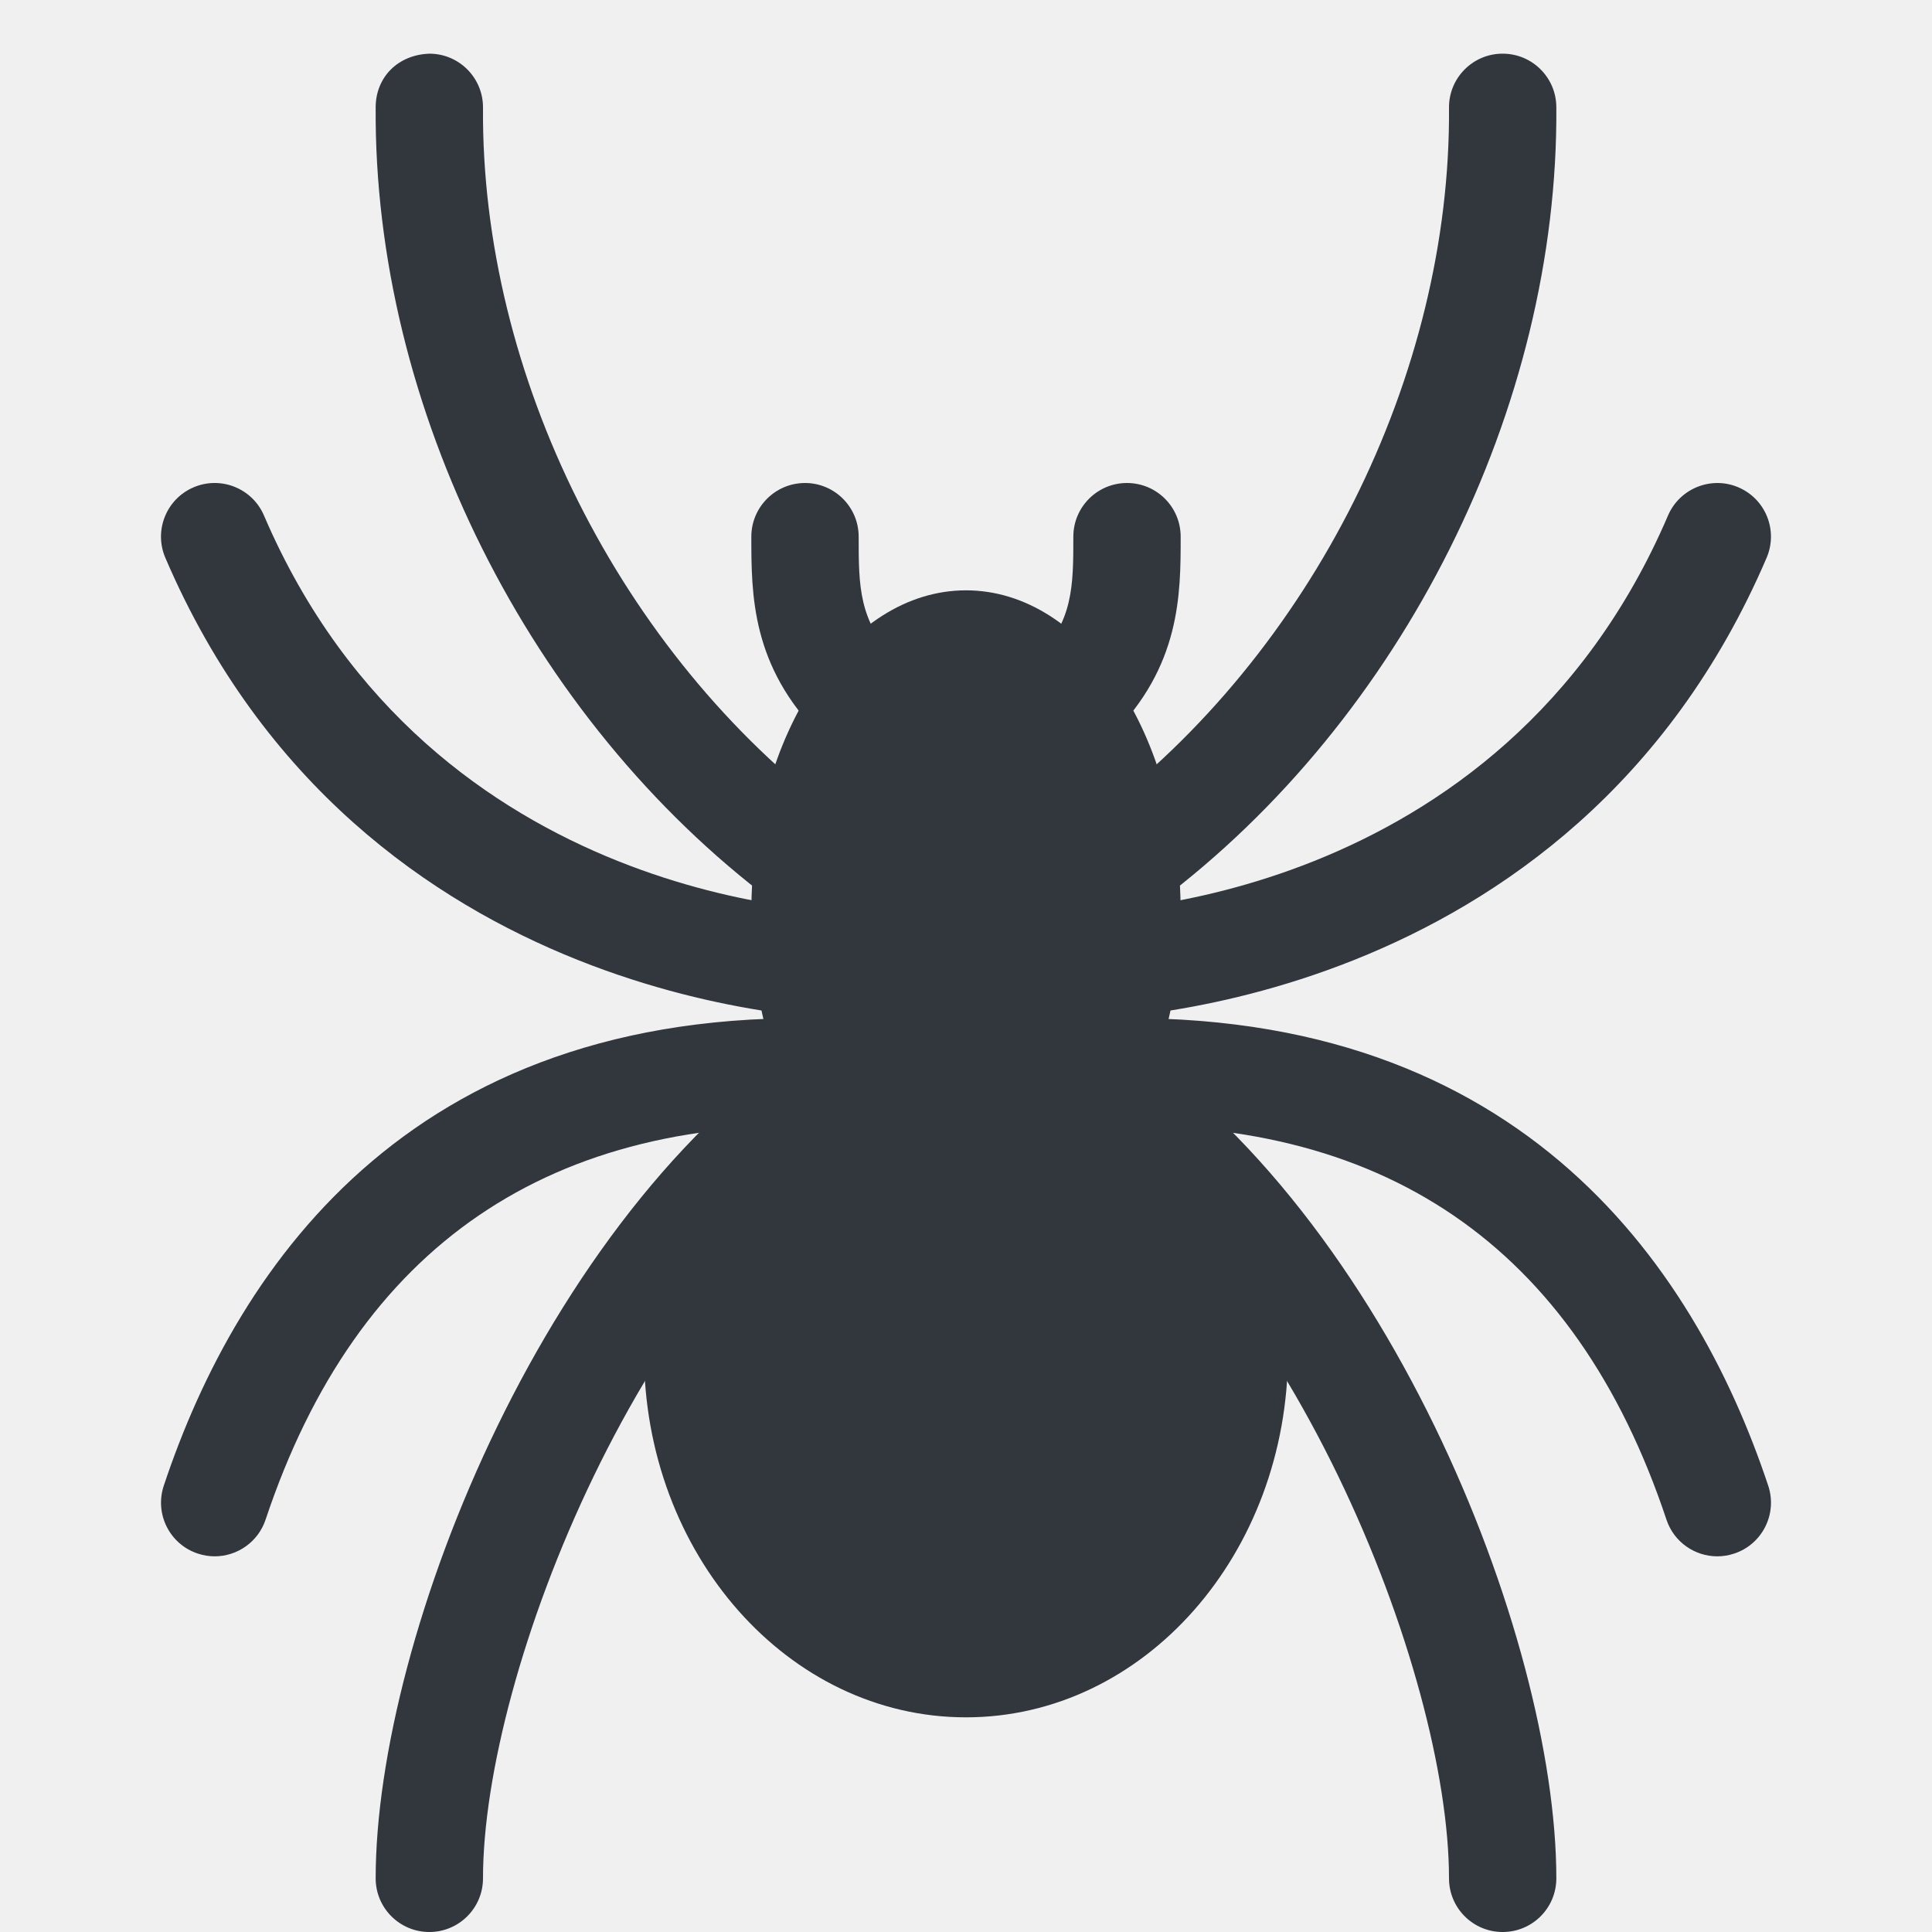
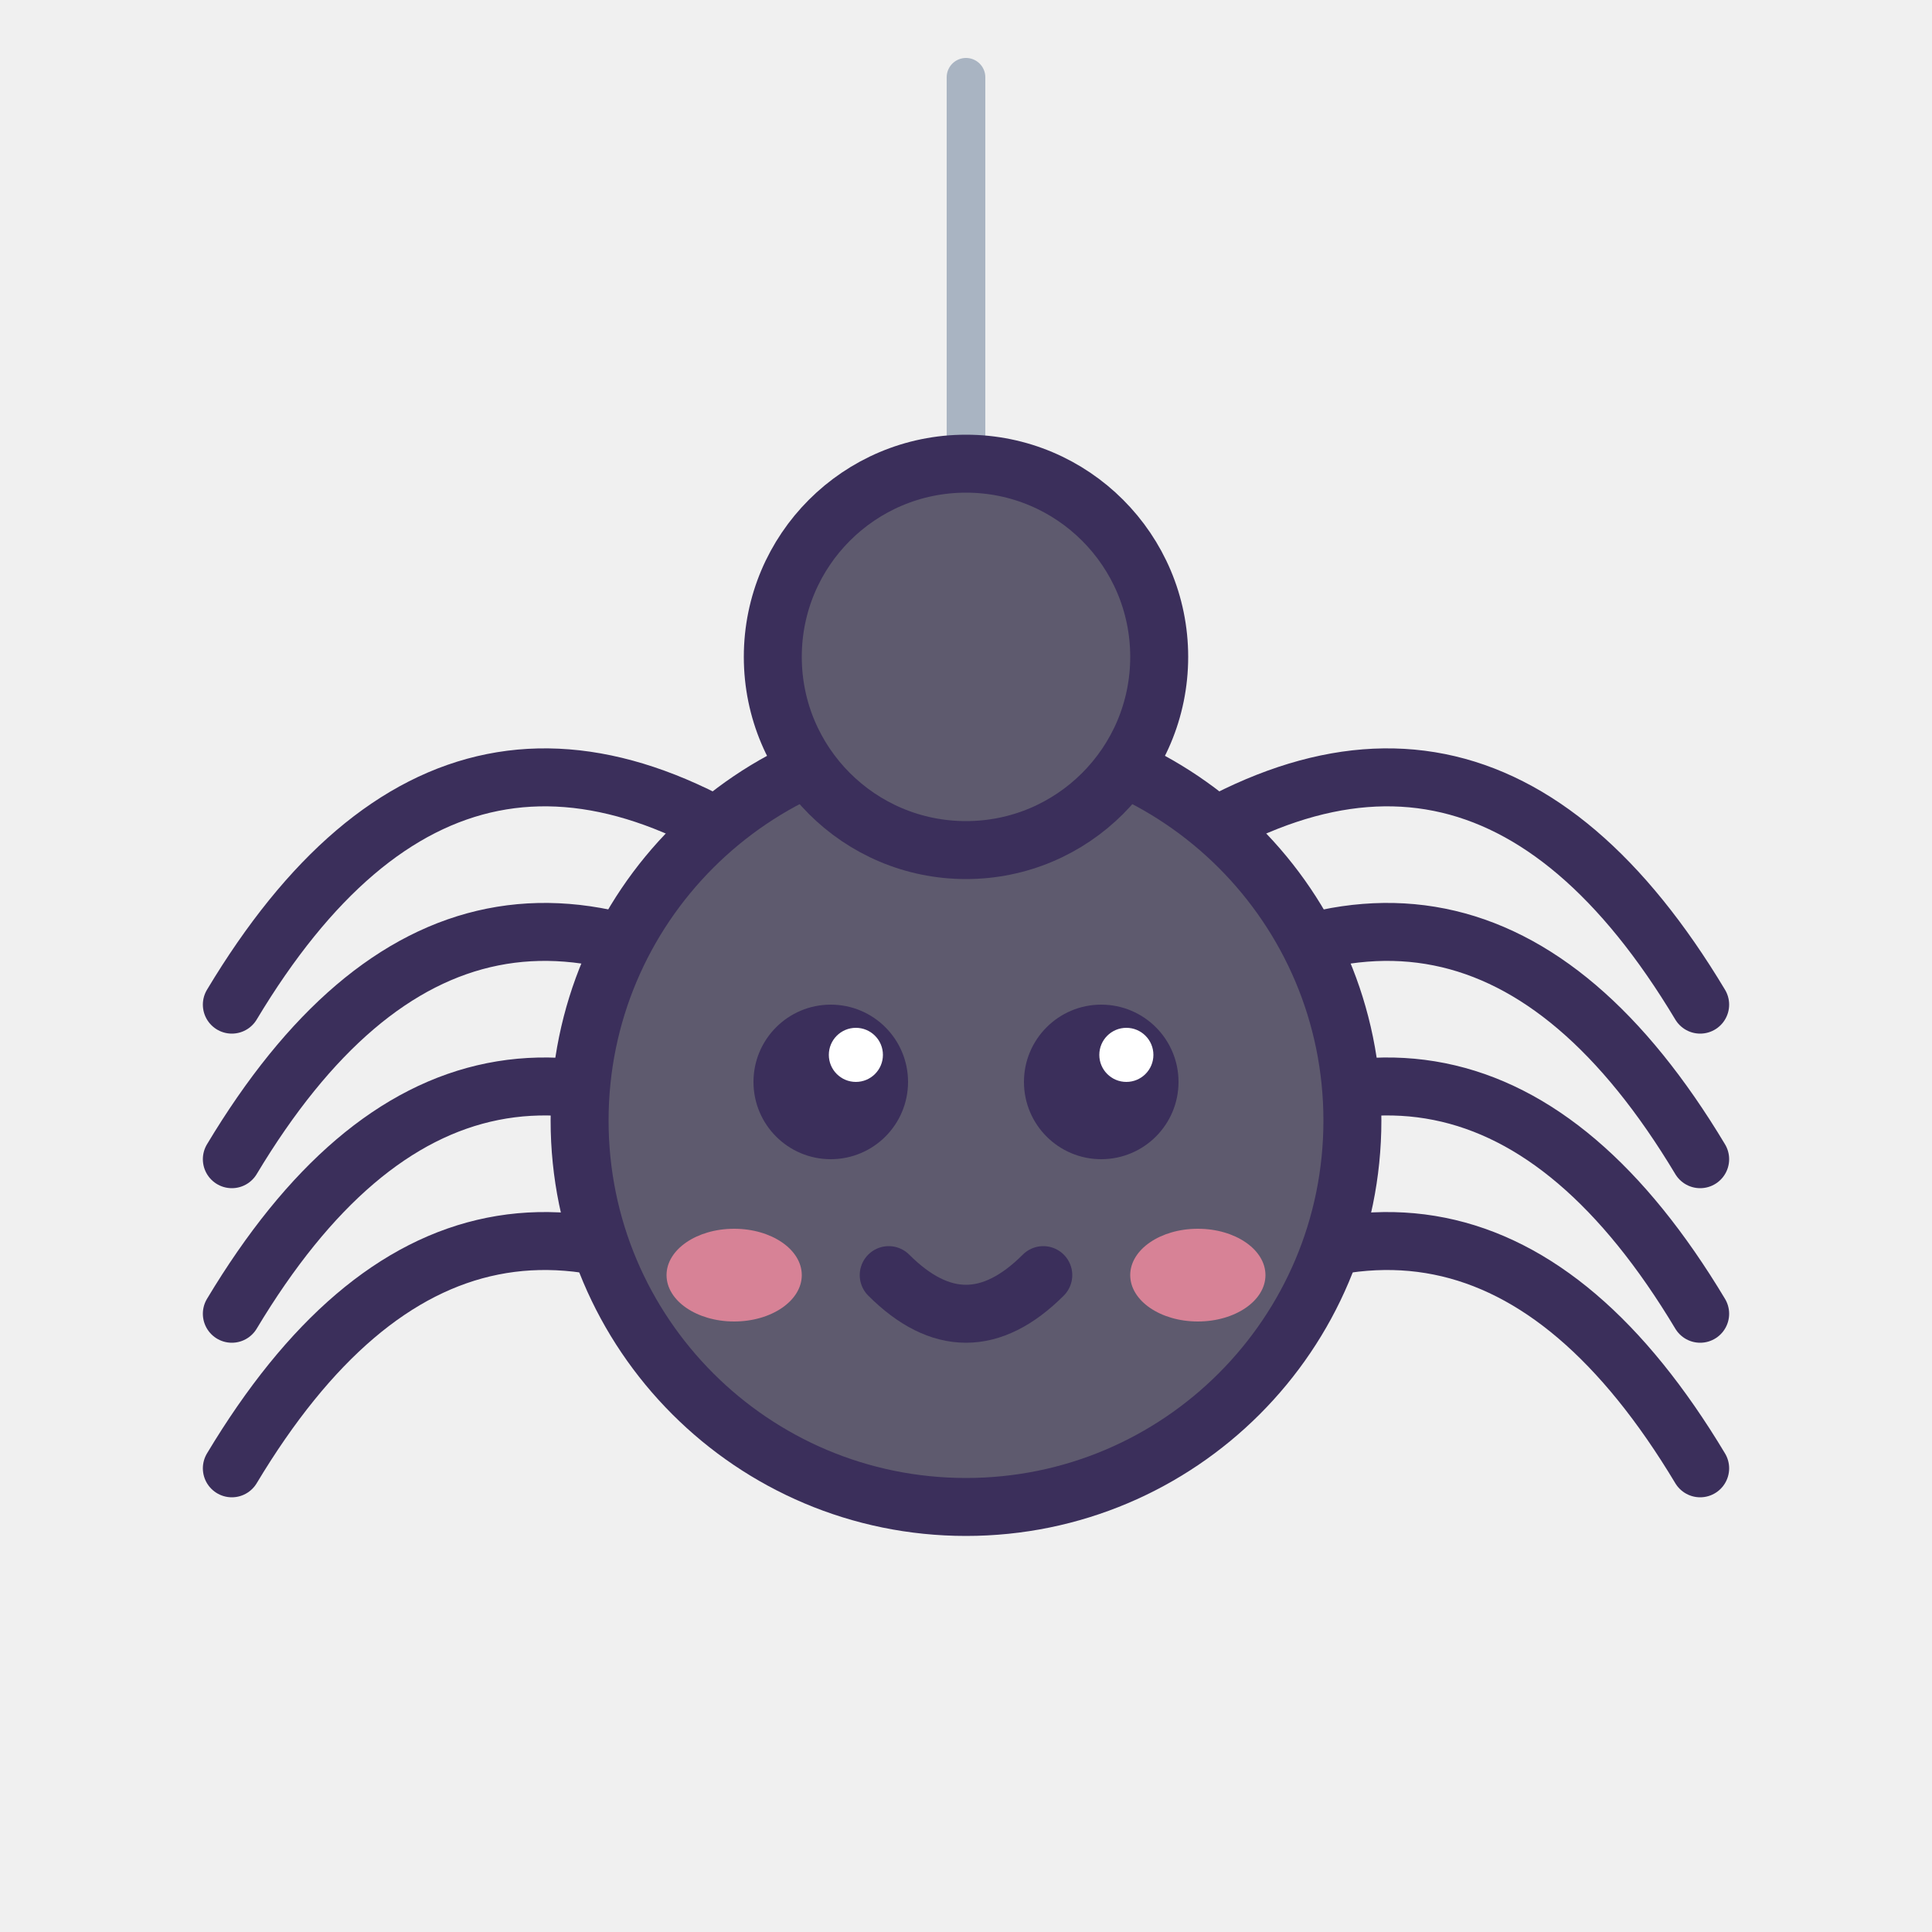
- <svg xmlns="http://www.w3.org/2000/svg" viewBox="0 0 36 36" preserveAspectRatio="xMidYMid meet">
-   <path fill="#31373D" d="M14.999 17c-.208 0-.419-.065-.599-.2C9.863 13.397 6.959 7.585 7 1.993c.004-.553.412-.975 1.007-.993.553.004.997.455.993 1.007-.037 4.98 2.554 10.159 6.6 13.193.442.331.531.958.2 1.4-.196.262-.497.4-.801.4z" />
-   <path fill="#31373D" d="M16 19c-.377 0-9.273-.098-12.919-8.606-.218-.508.018-1.096.525-1.313.508-.218 1.096.018 1.313.525C8.052 16.916 15.677 17 16 17c.552 0 1 .448 1 1 0 .553-.448 1-1 1z" />
-   <path fill="#31373D" d="M4 29c-.104 0-.211-.017-.316-.052-.524-.174-.807-.74-.632-1.265 1.388-4.164 4.719-9.054 12.71-8.692.102.005.183.009.238.009.552 0 1 .447 1 1s-.448 1-1 1c-.076 0-.187-.005-.328-.011-5.411-.237-9.021 2.222-10.723 7.327-.14.419-.53.684-.949.684z" />
-   <path fill="#31373D" d="M8 36c-.552 0-1-.447-1-1 0-4.495 3.228-12.703 8.485-15.857.474-.284 1.088-.131 1.372.343s.131 1.088-.343 1.372C11.997 23.568 9 31.165 9 35c0 .553-.448 1-1 1zm13.001-19c-.305 0-.604-.138-.801-.4-.332-.442-.242-1.069.2-1.4 4.046-3.035 6.637-8.213 6.6-13.193-.004-.552.44-1.003.992-1.007H28c.549 0 .996.443 1 .993.042 5.592-2.863 11.404-7.4 14.807-.18.135-.39.2-.599.2z" />
-   <path fill="#31373D" d="M20 19c-.553 0-1-.447-1-1 0-.552.447-1 1-1 .323 0 7.948-.084 11.081-7.394.218-.507.808-.742 1.312-.525.508.217.743.805.525 1.313C29.272 18.902 20.377 19 20 19z" />
-   <path fill="#31373D" d="M32 29c-.419 0-.809-.265-.948-.684-1.702-5.105-5.293-7.559-10.724-7.327-.141.006-.252.011-.328.011-.553 0-1-.447-1-1s.447-1 1-1c.055 0 .136-.004.238-.009 7.979-.36 11.323 4.528 12.71 8.692.175.524-.108 1.091-.632 1.265-.105.035-.212.052-.316.052z" />
-   <path fill="#31373D" d="M28 36c-.553 0-1-.447-1-1 0-3.835-2.997-11.432-7.515-14.143-.474-.284-.627-.898-.343-1.372.284-.473.897-.627 1.372-.343C25.771 22.297 29 30.505 29 35c0 .553-.447 1-1 1z" />
-   <ellipse fill="#31373D" cx="18" cy="25.208" rx="6" ry="6.792" />
-   <ellipse fill="#31373D" cx="18" cy="17" rx="4" ry="6" />
-   <path fill="#31373D" d="M16 14c-.256 0-.512-.098-.707-.293C14 12.414 14 11.076 14 10c0-.552.448-1 1-1s1 .448 1 1c0 .92 0 1.586.707 2.293.391.391.391 1.023 0 1.414-.195.195-.451.293-.707.293zm4 0c-.256 0-.512-.098-.707-.293-.391-.391-.391-1.023 0-1.414C20 11.586 20 10.92 20 10c0-.552.447-1 1-1s1 .448 1 1c0 1.076 0 2.414-1.293 3.707-.195.195-.451.293-.707.293z" />
+ <svg xmlns="http://www.w3.org/2000/svg" viewBox="0 0 100 100" data-bare="1">
+   <path d="M50 4 V30" fill="none" stroke="#A9B4C2" stroke-width="2" stroke-linecap="round" stroke-linejoin="round" />
+   <path d="M42 46 Q24 32 12 52" fill="none" stroke="#3B2F5B" stroke-width="3" stroke-linecap="round" stroke-linejoin="round" />
+   <path d="M42 54 Q24 40 12 60" fill="none" stroke="#3B2F5B" stroke-width="3" stroke-linecap="round" stroke-linejoin="round" />
+   <path d="M42 62 Q24 48 12 68" fill="none" stroke="#3B2F5B" stroke-width="3" stroke-linecap="round" stroke-linejoin="round" />
+   <path d="M42 70 Q24 56 12 76" fill="none" stroke="#3B2F5B" stroke-width="3" stroke-linecap="round" stroke-linejoin="round" />
+   <g transform="matrix(-1 0 0 1 100 0)">
+     <path d="M42 46 Q24 32 12 52" fill="none" stroke="#3B2F5B" stroke-width="3" stroke-linecap="round" stroke-linejoin="round" />
+     <path d="M42 54 Q24 40 12 60" fill="none" stroke="#3B2F5B" stroke-width="3" stroke-linecap="round" stroke-linejoin="round" />
+     <path d="M42 62 Q24 48 12 68" fill="none" stroke="#3B2F5B" stroke-width="3" stroke-linecap="round" stroke-linejoin="round" />
+     <path d="M42 70 Q24 56 12 76" fill="none" stroke="#3B2F5B" stroke-width="3" stroke-linecap="round" stroke-linejoin="round" />
+   </g>
+   <circle cx="50" cy="58" r="20" fill="#5E5A6E" stroke="#3B2F5B" stroke-width="3" stroke-linejoin="round" stroke-linecap="round" />
+   <circle cx="50" cy="34" r="10" fill="#5E5A6E" stroke="#3B2F5B" stroke-width="3" stroke-linejoin="round" stroke-linecap="round" />
+   <circle cx="43" cy="56" r="4" fill="#3B2F5B" />
+   <circle cx="44.3" cy="54.6" r="1.4" fill="#fff" />
+   <circle cx="57" cy="56" r="4" fill="#3B2F5B" />
+   <circle cx="58.3" cy="54.6" r="1.4" fill="#fff" />
+   <ellipse cx="38" cy="66" rx="3.5" ry="2.4" fill="#FF8FA3" opacity=".75" />
+   <ellipse cx="62" cy="66" rx="3.5" ry="2.4" fill="#FF8FA3" opacity=".75" />
+   <path d="M46 66 Q50 70 54 66" fill="none" stroke="#3B2F5B" stroke-width="3" stroke-linecap="round" stroke-linejoin="round" />
</svg>
